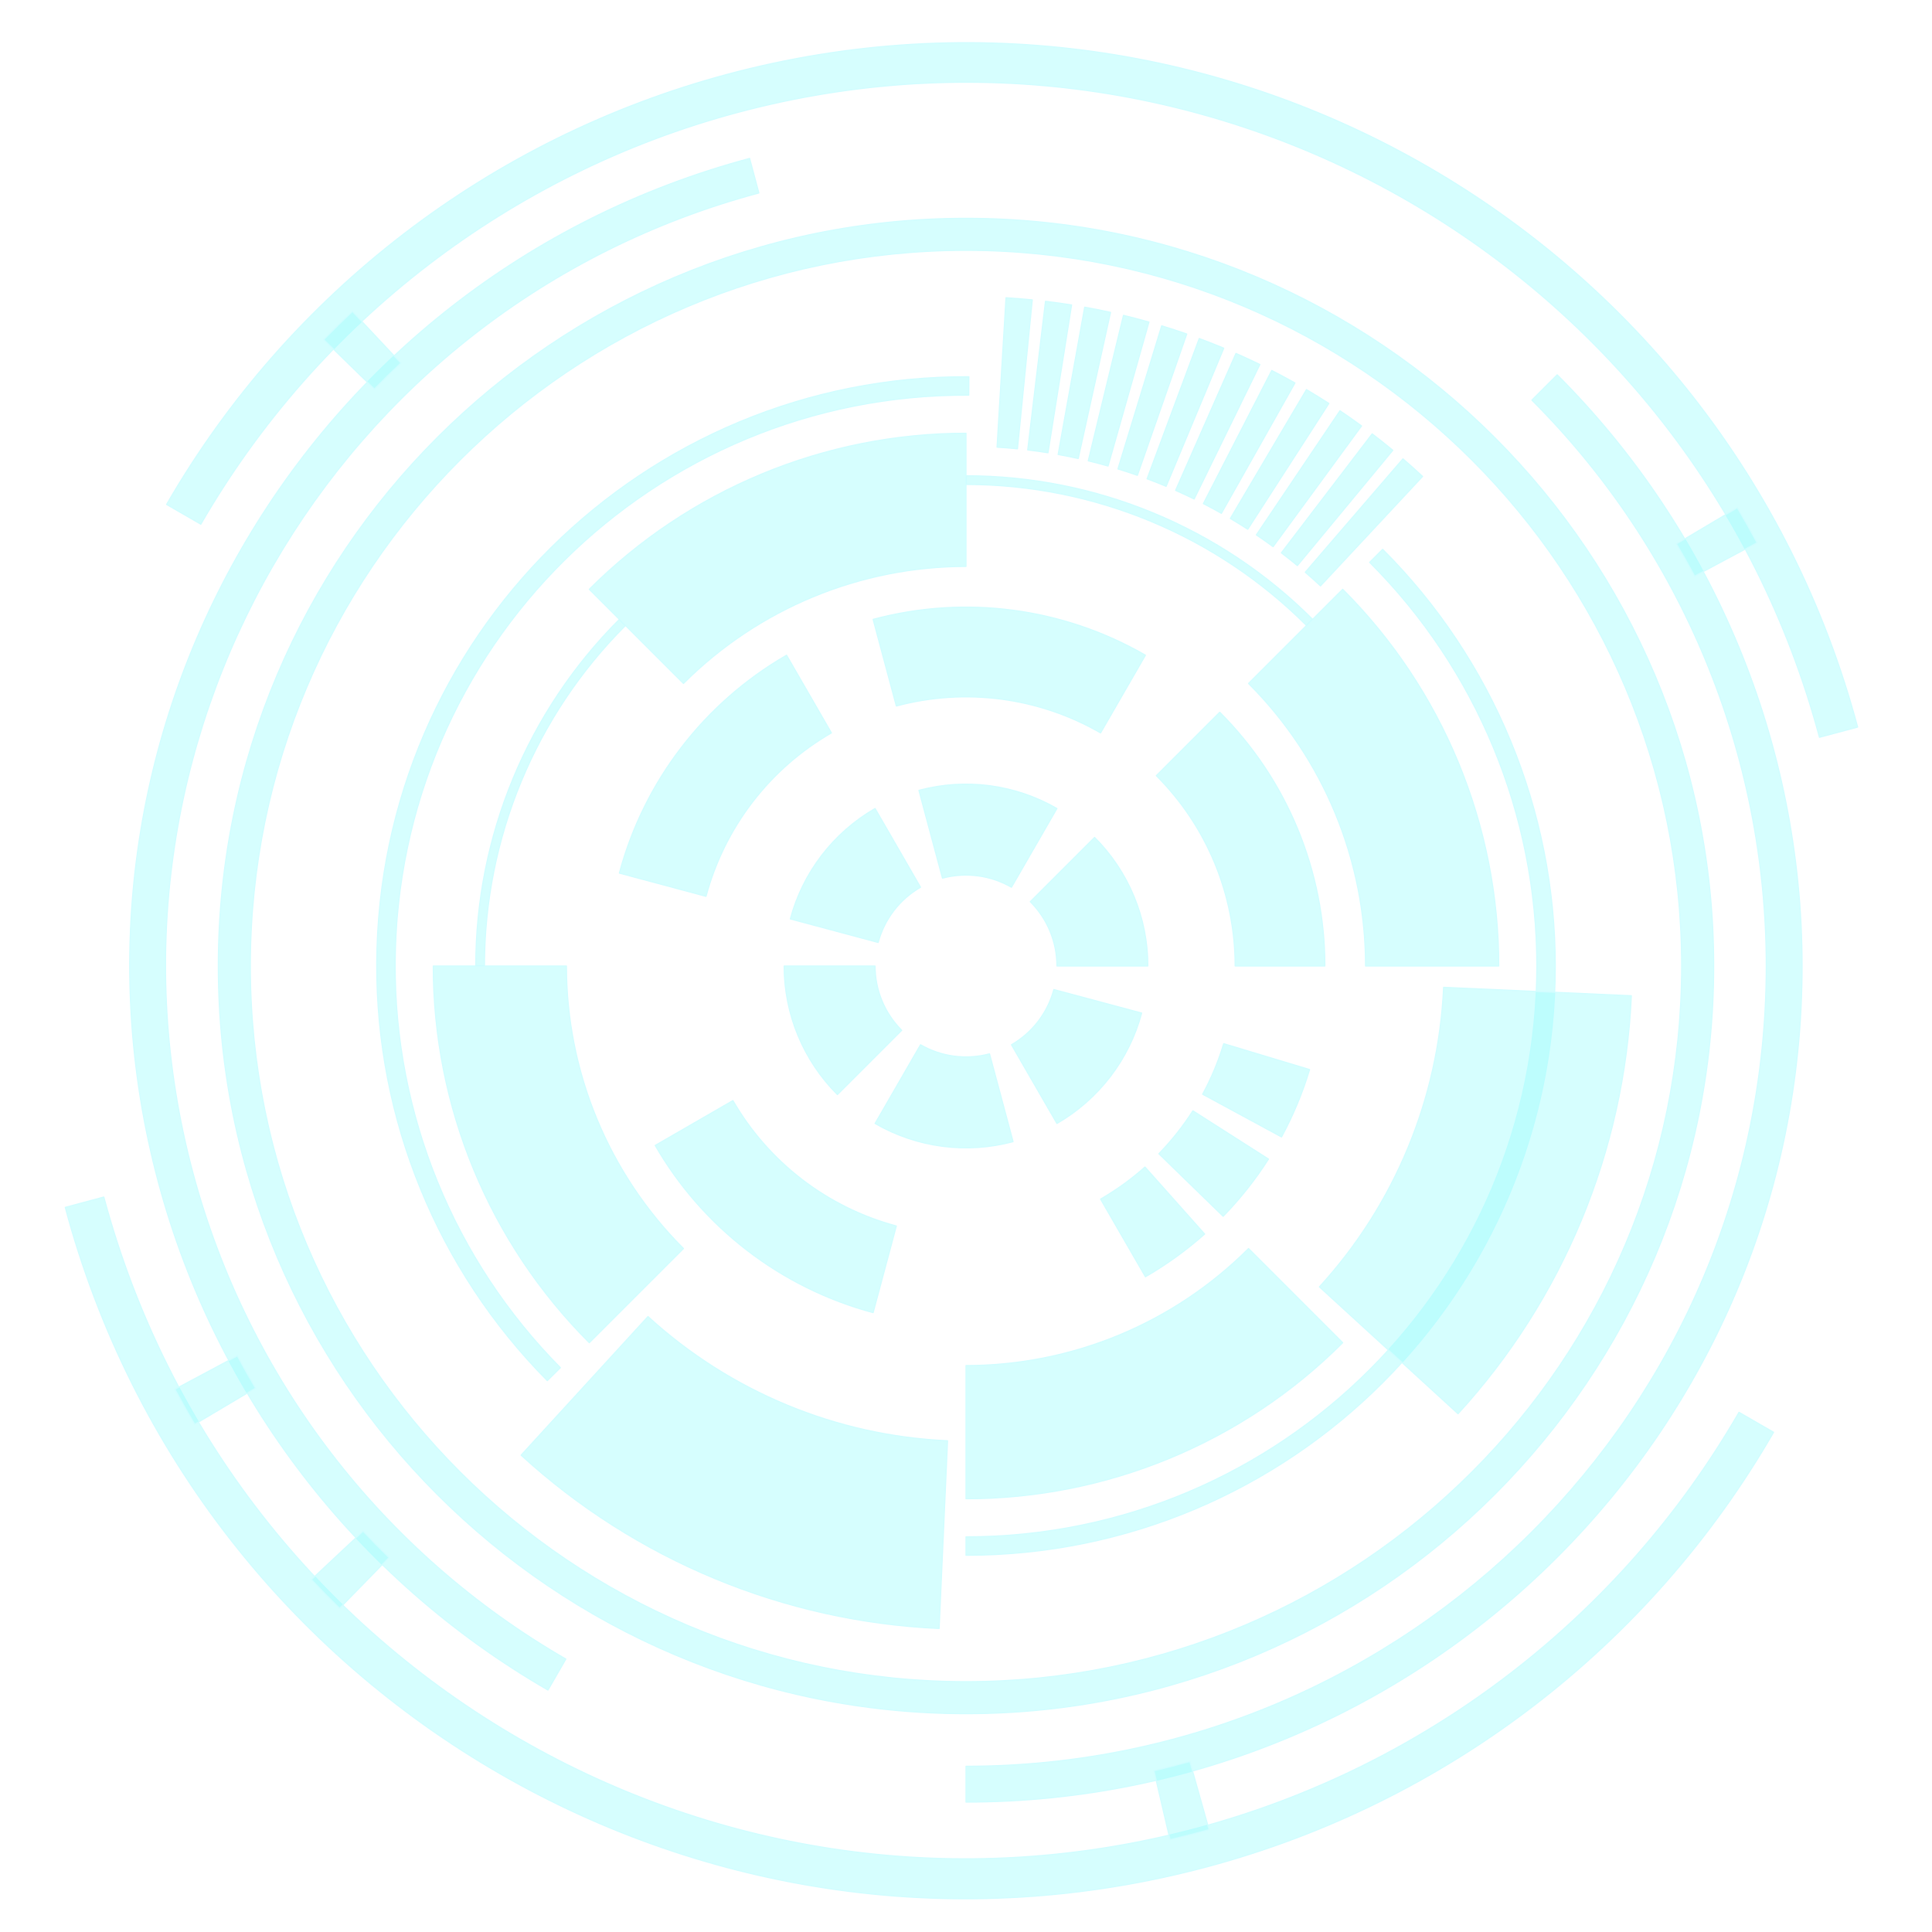
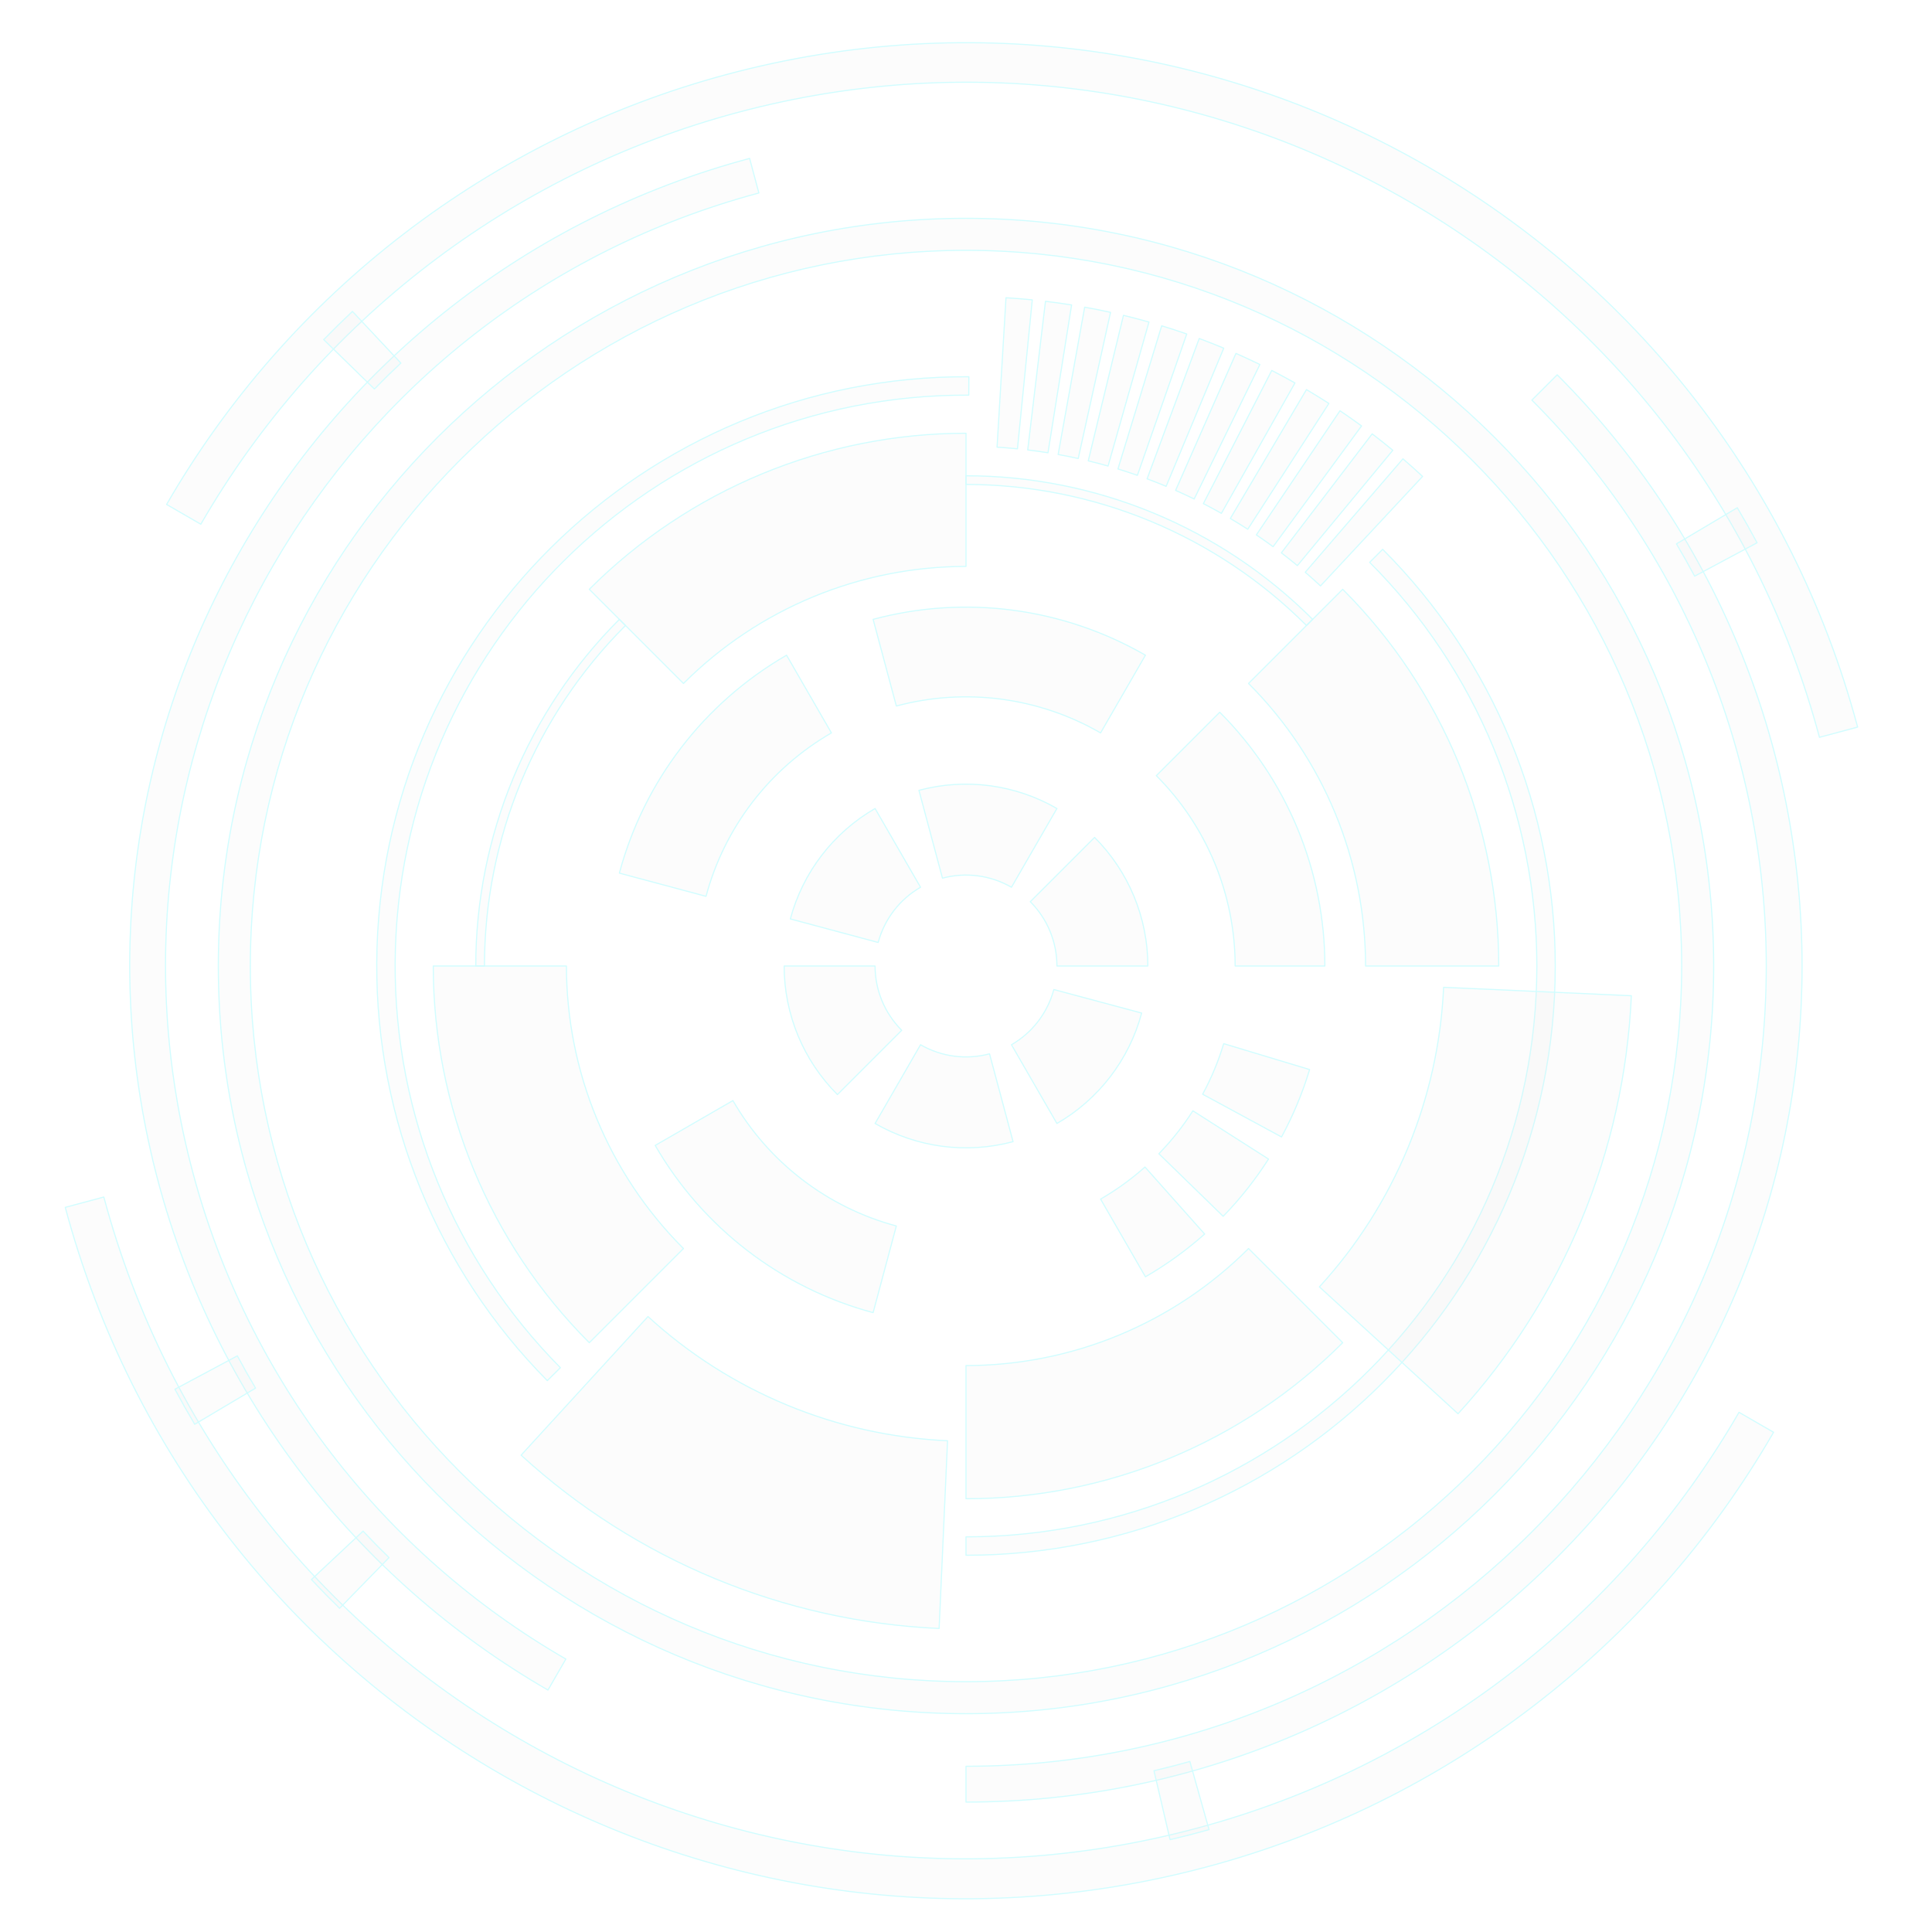
- <svg xmlns="http://www.w3.org/2000/svg" width="100%" height="100%" viewBox="0 0 4000 4000" version="1.1" style="fill-rule:evenodd;clip-rule:evenodd;stroke-linecap:round;stroke-linejoin:round;stroke-miterlimit:1.5;fill:#98FCFE;fill-opacity:0.4;stroke-width:2.33px;">
+ <svg xmlns="http://www.w3.org/2000/svg" width="100%" height="100%" viewBox="0 0 4000 4000" version="1.1" style="fill-rule:evenodd;clip-rule:evenodd;stroke-linecap:round;stroke-linejoin:round;stroke-miterlimit:1.5;fill:#E0E0DF;fill-opacity:0.1;stroke-width:2.33px;">
  <path d="M2743,2000c0,-197.056 -78.28,-386.041 -217.62,-525.38l-131.345,131.345c104.505,104.504 163.215,246.243 163.215,394.035l185.75,0Z" style="stroke:#D1FDFF;stroke-width:2.33px;" />
  <path d="M3103,2000c0,-292.534 -116.209,-573.086 -323.061,-779.939l-194.985,194.985c155.14,155.139 242.296,365.554 242.296,584.954l275.75,-0Z" style="stroke:#D1FDFF;stroke-width:2.33px;" />
  <path d="M2000,3103c292.534,-0 573.086,-116.209 779.939,-323.061l-194.985,-194.985c-155.139,155.14 -365.554,242.296 -584.954,242.296l-0,275.75Z" style="stroke:#D1FDFF;stroke-width:2.33px;" />
  <path d="M897,2000c0,292.534 116.209,573.086 323.061,779.939l194.985,-194.985c-155.14,-155.139 -242.296,-365.554 -242.296,-584.954l-275.75,-0Z" style="stroke:#D1FDFF;stroke-width:2.33px;" />
  <path d="M2000,897c-292.534,-0 -573.086,116.209 -779.939,323.061l194.985,194.985c155.139,-155.14 365.554,-242.296 584.954,-242.296l0,-275.75Z" style="stroke:#D1FDFF;stroke-width:2.33px;" />
  <path d="M2371.5,1356.54c-170.655,-98.528 -373.461,-125.228 -563.803,-74.226l48.076,179.421c142.756,-38.252 294.86,-18.227 422.852,55.669l92.875,-160.864Z" style="stroke:#D1FDFF;stroke-width:2.33px;" />
  <path d="M1628.5,1356.54c-170.655,98.528 -295.181,260.813 -346.183,451.154l179.421,48.076c38.251,-142.756 131.645,-264.47 259.637,-338.366l-92.875,-160.864Z" style="stroke:#D1FDFF;stroke-width:2.33px;" />
  <path d="M1356.54,2371.5c98.528,170.655 260.813,295.181 451.154,346.183l48.076,-179.421c-142.756,-38.251 -264.47,-131.645 -338.366,-259.637l-160.864,92.875Z" style="stroke:#D1FDFF;stroke-width:2.33px;" />
  <path d="M2371.5,2643.46c43.759,-25.265 84.828,-54.927 122.567,-88.527l-123.517,-138.733c-28.304,25.2 -59.105,47.447 -91.925,66.396l92.875,160.864Z" style="stroke:#D1FDFF;stroke-width:2.33px;" />
  <path d="M2532.43,2518.23c35.243,-36.209 66.701,-75.919 93.884,-118.513l-156.579,-99.93c-20.388,31.946 -43.981,61.728 -70.413,88.885l133.108,129.558Z" style="stroke:#D1FDFF;stroke-width:2.33px;" />
  <path d="M2653.26,2353.97c24.073,-44.427 43.551,-91.193 58.132,-139.572l-177.849,-53.601c-10.935,36.285 -25.544,71.36 -43.598,104.679l163.315,88.494Z" style="stroke:#D1FDFF;stroke-width:2.33px;" />
  <path d="M2000,3220c673.787,0 1220,-546.213 1220,-1220c0,-323.564 -128.535,-633.876 -357.33,-862.67l-26.946,26.946c221.647,221.648 346.168,522.267 346.168,835.724c-0,652.741 -529.151,1181.89 -1181.89,1181.89l-0,38.108Z" style="stroke:#D1FDFF;stroke-width:2.33px;" />
  <path d="M2005.92,780.014c-673.779,-3.269 -1222.64,540.286 -1225.91,1214.07c-1.57,323.56 125.458,634.492 353.14,864.394l27.077,-26.816c-220.57,-222.72 -343.63,-523.94 -342.109,-837.393c3.168,-652.733 534.88,-1179.31 1187.61,-1176.14l0.185,-38.108Z" style="stroke:#D1FDFF;stroke-width:2.33px;" />
  <path d="M2717.68,1282.32c-190.341,-190.341 -448.5,-297.274 -717.683,-297.274l-0,17.971c264.417,-0 518.005,105.039 704.976,292.01l12.707,-12.707Z" style="stroke:#D1FDFF;stroke-width:2.33px;" />
  <path d="M1282.32,1282.32c-190.341,190.341 -297.274,448.5 -297.274,717.683l17.971,0c-0,-264.417 105.039,-518.005 292.01,-704.976l-12.707,-12.707Z" style="stroke:#D1FDFF;stroke-width:2.33px;" />
  <path d="M1078.88,3012.78c237.493,217.388 543.83,344.401 865.47,358.84l17.449,-388.702c-230.491,-10.347 -450.015,-101.366 -620.206,-257.149l-262.713,287.011Z" style="stroke:#D1FDFF;stroke-width:2.33px;" />
  <path d="M3018.7,2927.04c217.389,-237.494 344.401,-543.83 358.84,-865.47l-388.702,-17.449c-10.347,230.49 -101.365,450.015 -257.148,620.205l287.01,262.714Z" style="stroke:#D1FDFF;stroke-width:2.33px;" />
  <path d="M2000,452c854.364,0 1548,693.636 1548,1548c0,854.364 -693.636,1548 -1548,1548c-854.364,0 -1548,-693.636 -1548,-1548c0,-854.364 693.636,-1548 1548,-1548Zm0,66.284c817.781,0 1481.72,663.935 1481.72,1481.72c-0,817.781 -663.935,1481.72 -1481.72,1481.72c-817.781,-0 -1481.72,-663.935 -1481.72,-1481.72c0,-817.781 663.935,-1481.72 1481.72,-1481.72Z" style="stroke:#D1FDFF;stroke-width:2.33px;" />
  <path d="M2000,3731c956.005,0 1731,-774.995 1731,-1731c0,-459.09 -182.373,-899.376 -506.998,-1224l-52.411,52.411c310.725,310.725 485.289,732.159 485.289,1171.59c-0,915.07 -741.81,1656.88 -1656.88,1656.88l-0,74.12Z" style="stroke:#D1FDFF;stroke-width:2.33px;" />
  <path d="M1551.98,327.982c-923.43,247.433 -1471.43,1196.6 -1224,2120.03c118.822,443.446 408.935,821.529 806.518,1051.07l37.06,-64.19c-380.559,-219.716 -658.25,-581.609 -771.983,-1006.07c-236.838,-883.889 287.702,-1792.42 1171.59,-2029.26l-19.184,-71.595Z" style="stroke:#D1FDFF;stroke-width:2.33px;" />
  <path d="M3846.02,1505.36c-273.182,-1019.53 -1321.13,-1624.56 -2340.66,-1351.38c-489.594,131.187 -907.022,451.491 -1160.45,890.449l70.87,40.917c242.581,-420.163 642.135,-726.751 1110.77,-852.321c975.872,-261.484 1978.95,317.642 2240.43,1293.51l79.045,-21.18Z" style="stroke:#D1FDFF;stroke-width:2.33px;" />
  <path d="M135.107,2499.7c275.975,1029.95 1334.64,1641.17 2364.59,1365.2c494.6,-132.527 916.297,-456.107 1172.32,-899.553l-71.595,-41.335c-245.061,424.458 -648.701,734.182 -1122.12,861.035c-985.85,264.158 -1999.18,-320.89 -2263.34,-1306.74l-79.853,21.397Z" style="stroke:#D1FDFF;stroke-width:2.33px;" />
  <path d="M2945.33,986.415c-13.311,-12.414 -26.864,-24.565 -40.654,-36.445l-202.295,234.799c10.706,9.223 21.229,18.657 31.563,28.295l211.386,-226.649Zm-61.643,-54.17c-14.022,-11.605 -28.272,-22.932 -42.74,-33.976l-188.044,246.36c11.232,8.574 22.295,17.369 33.182,26.378l197.602,-238.762Zm-64.742,-50.427c-14.684,-10.755 -29.579,-21.219 -44.675,-31.387l-173.135,257.057c11.721,7.894 23.285,16.019 34.685,24.368l183.125,-250.038Zm-67.612,-46.507c-15.295,-9.867 -30.783,-19.431 -46.455,-28.688l-157.618,266.853c12.168,7.187 24.192,14.612 36.067,22.273l168.006,-260.438Zm-70.246,-42.424c-15.853,-8.944 -31.879,-17.575 -48.071,-25.888l-141.549,275.713c12.571,6.454 25.014,13.155 37.322,20.099l152.298,-269.924Zm-72.634,-38.193c-16.354,-7.99 -32.863,-15.657 -49.519,-22.997l-124.983,283.607c12.931,5.699 25.749,11.652 38.445,17.855l136.057,-278.465Zm-74.767,-33.826c-16.798,-7.009 -33.732,-13.686 -50.793,-20.027l-107.98,290.507c13.246,4.923 26.394,10.107 39.435,15.548l119.338,-286.028Zm-76.638,-29.343c-17.183,-6.002 -34.483,-11.665 -51.889,-16.985l-90.597,296.388c13.514,4.131 26.945,8.527 40.286,13.187l102.2,-292.59Zm-78.24,-24.755c-17.508,-4.975 -35.113,-9.604 -52.803,-13.885l-72.898,301.23c13.735,3.324 27.403,6.918 40.996,10.78l84.705,-298.125Zm-79.568,-20.082c-17.772,-3.93 -35.62,-7.509 -53.533,-10.736l-54.942,305.017c13.908,2.505 27.764,5.284 41.562,8.335l66.913,-302.616Zm-80.617,-15.338c-17.973,-2.871 -36.002,-5.387 -54.074,-7.548l-36.794,307.734c14.031,1.677 28.028,3.631 41.982,5.86l48.886,-306.046Zm-81.383,-10.539c-18.112,-1.802 -36.258,-3.247 -54.426,-4.335l-18.518,309.372c14.106,0.844 28.194,1.966 42.256,3.366l30.688,-308.403Z" style="stroke:#D1FDFF;stroke-width:2.33px;" />
  <path d="M2376.5,2000c0,-99.854 -39.667,-195.618 -110.274,-266.226l-133.113,133.113c35.304,35.304 55.137,83.186 55.137,133.113l188.25,0Z" style="stroke:#D1FDFF;stroke-width:2.33px;" />
  <path d="M2188.25,2326.06c86.476,-49.927 149.577,-132.162 175.421,-228.614l-181.835,-48.722c-12.923,48.225 -44.473,89.343 -87.711,114.306l94.125,163.03Z" style="stroke:#D1FDFF;stroke-width:2.33px;" />
  <path d="M1811.75,2326.06c86.476,49.927 189.244,63.456 285.695,37.612l-48.722,-181.835c-48.226,12.922 -99.61,6.157 -142.848,-18.807l-94.125,163.03Z" style="stroke:#D1FDFF;stroke-width:2.33px;" />
  <path d="M1623.5,2000c0,99.854 39.667,195.618 110.274,266.226l133.113,-133.113c-35.304,-35.304 -55.137,-83.186 -55.137,-133.113l-188.25,-0Z" style="stroke:#D1FDFF;stroke-width:2.33px;" />
  <path d="M1811.75,1673.94c-86.476,49.927 -149.577,132.162 -175.421,228.614l181.835,48.722c12.923,-48.225 44.473,-89.343 87.711,-114.306l-94.125,-163.03Z" style="stroke:#D1FDFF;stroke-width:2.33px;" />
  <path d="M2188.25,1673.94c-86.476,-49.927 -189.244,-63.456 -285.695,-37.612l48.722,181.835c48.226,-12.922 99.61,-6.157 142.848,18.807l94.125,-163.03Z" style="stroke:#D1FDFF;stroke-width:2.33px;" />
  <path d="M729.708,644.764c-20.27,19 -40.113,38.453 -59.511,58.343l104.928,102.331c17.867,-18.321 36.144,-36.239 54.815,-53.74l-100.232,-106.934Z" style="stroke:#D1FDFF;stroke-width:2.33px;" />
  <path d="M3637.83,1123.75c-13.106,-24.498 -26.76,-48.699 -40.953,-72.584l-126.001,74.867c13.073,22 25.65,44.292 37.722,66.856l129.232,-69.139Z" style="stroke:#D1FDFF;stroke-width:2.33px;" />
  <path d="M2422.49,3808.82c27.056,-6.319 53.966,-13.245 80.711,-20.772l-39.705,-141.084c-24.634,6.932 -49.421,13.311 -74.342,19.132l33.336,142.724Z" style="stroke:#D1FDFF;stroke-width:2.33px;" />
  <path d="M362.166,2876.25c13.107,24.498 26.761,48.699 40.953,72.584l126.002,-74.867c-13.073,-22 -25.65,-44.292 -37.722,-66.856l-129.233,69.139Z" style="stroke:#D1FDFF;stroke-width:2.33px;" />
  <path d="M644.764,3270.29c19,20.271 38.453,40.114 58.343,59.512l102.331,-104.928c-18.321,-17.867 -36.239,-36.144 -53.74,-54.815l-106.934,100.231Z" style="stroke:#D1FDFF;stroke-width:2.33px;" />
</svg>
